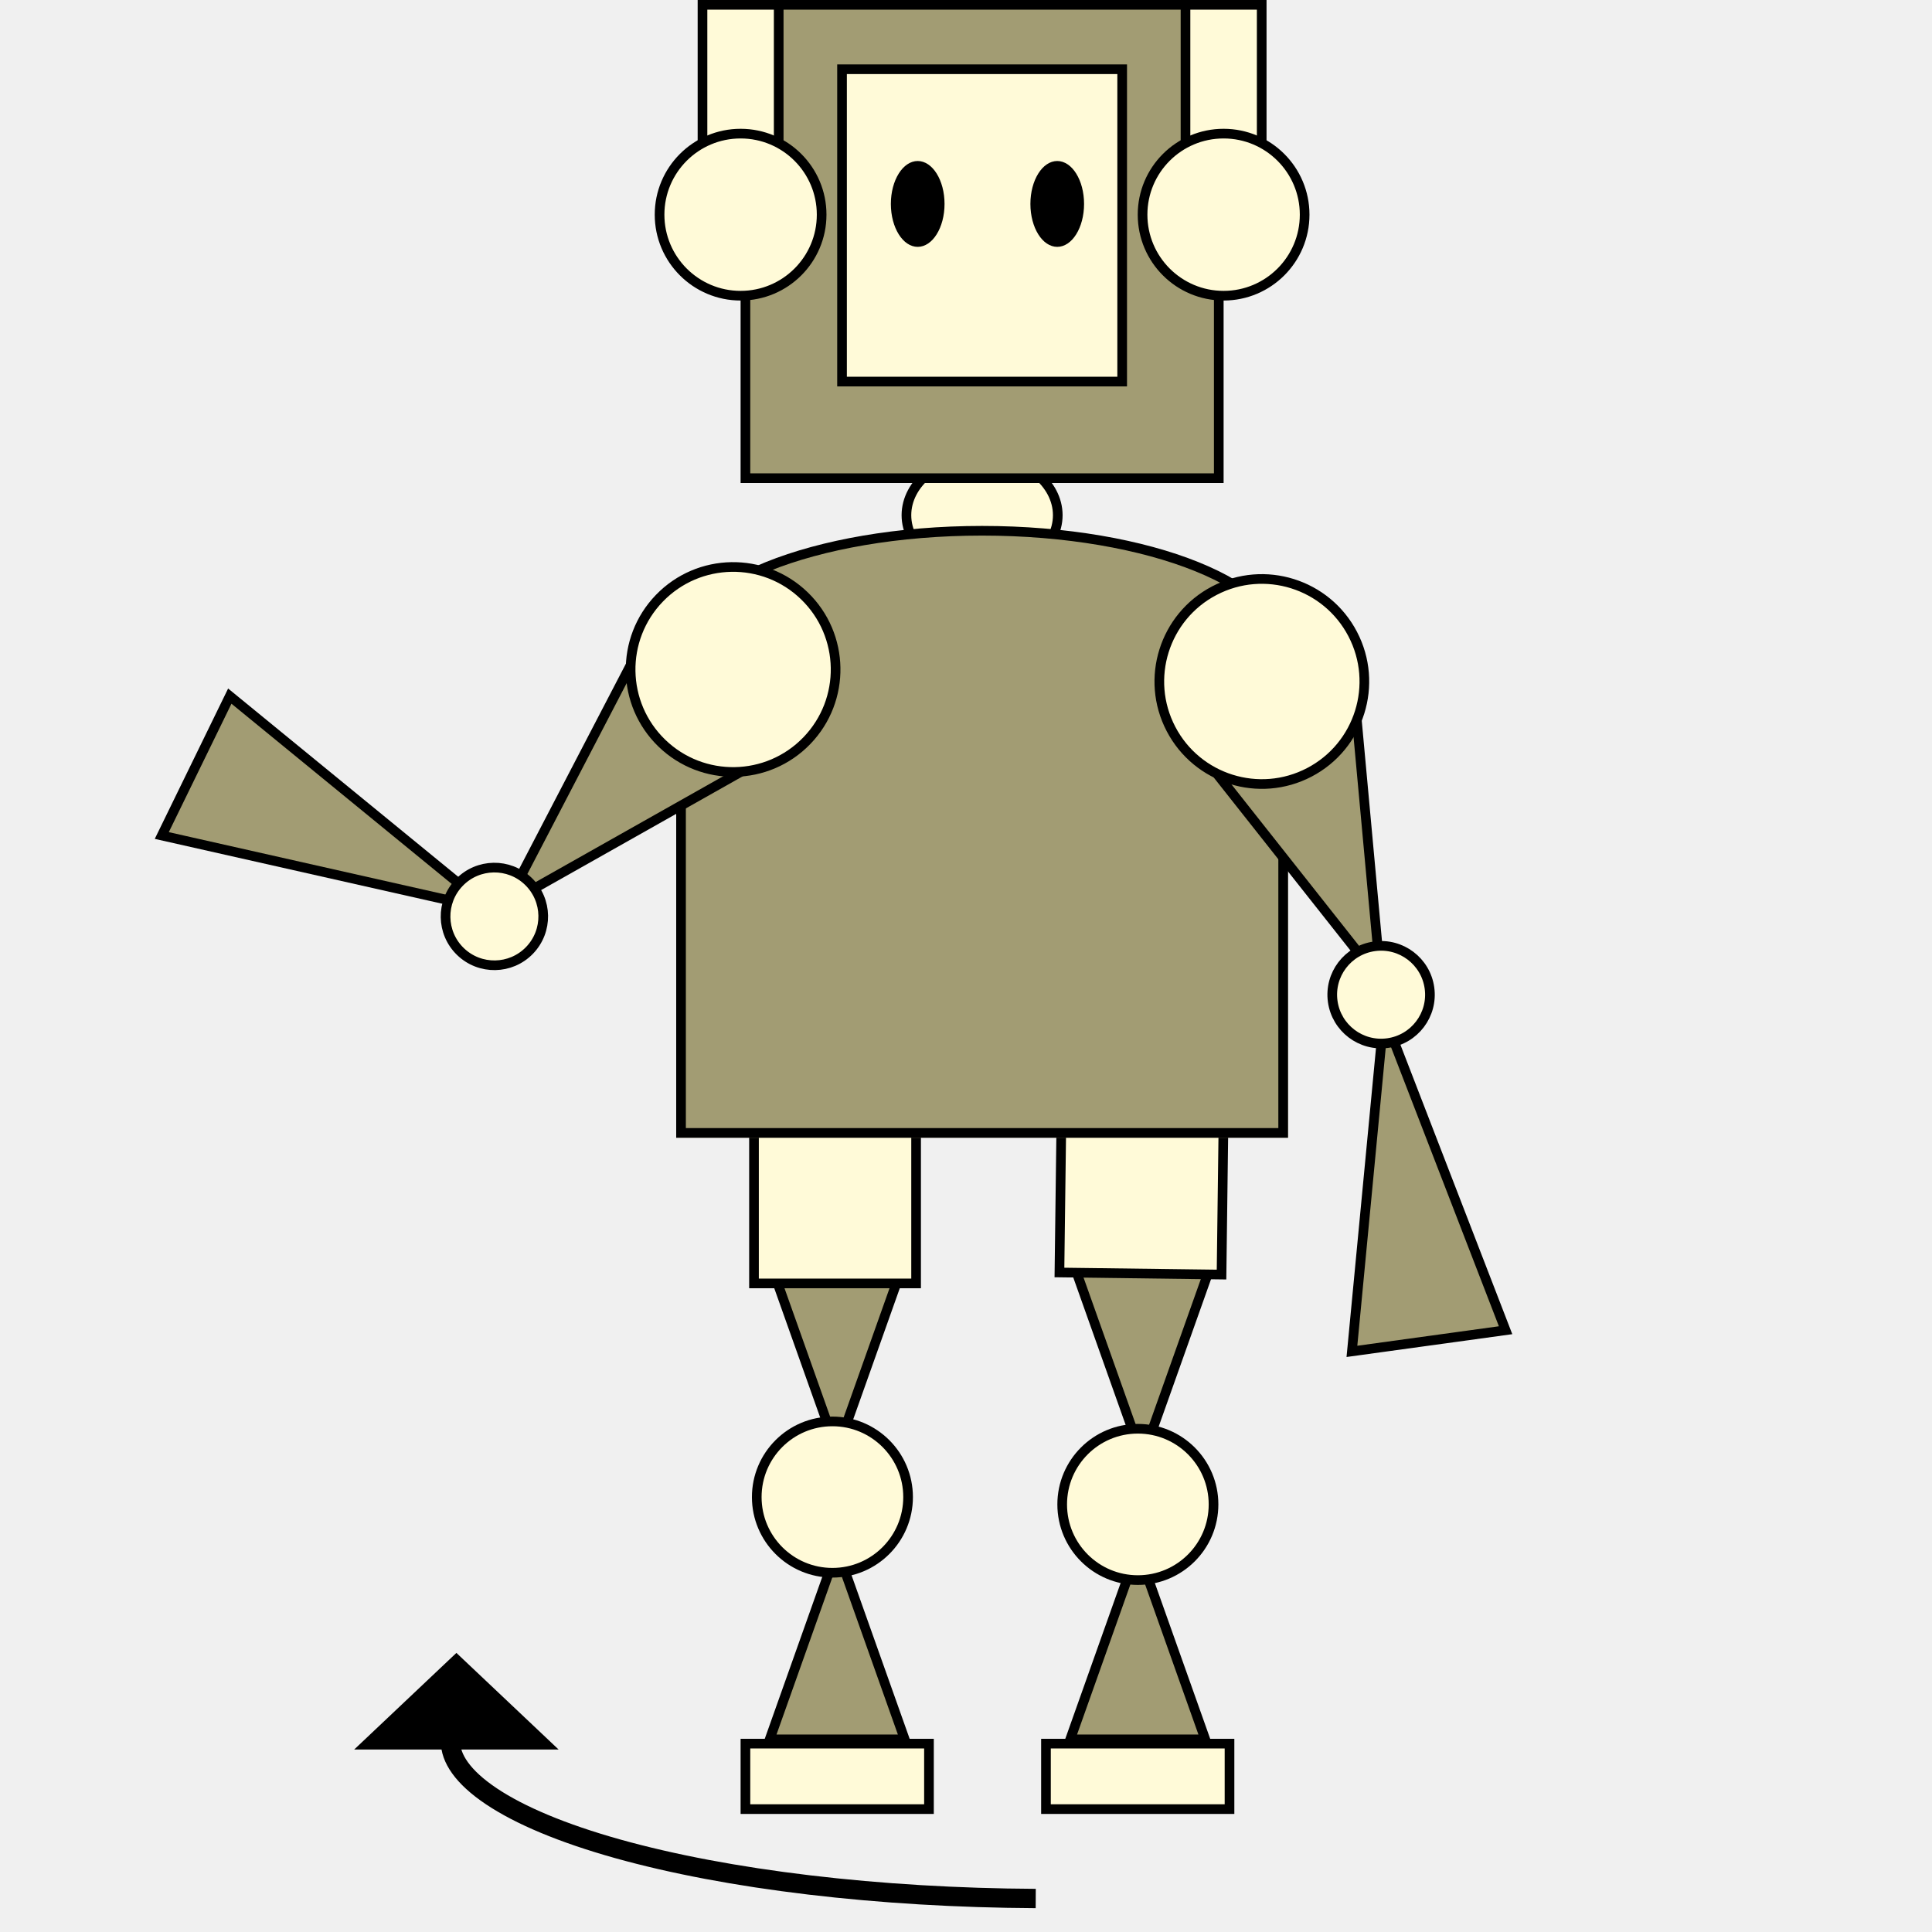
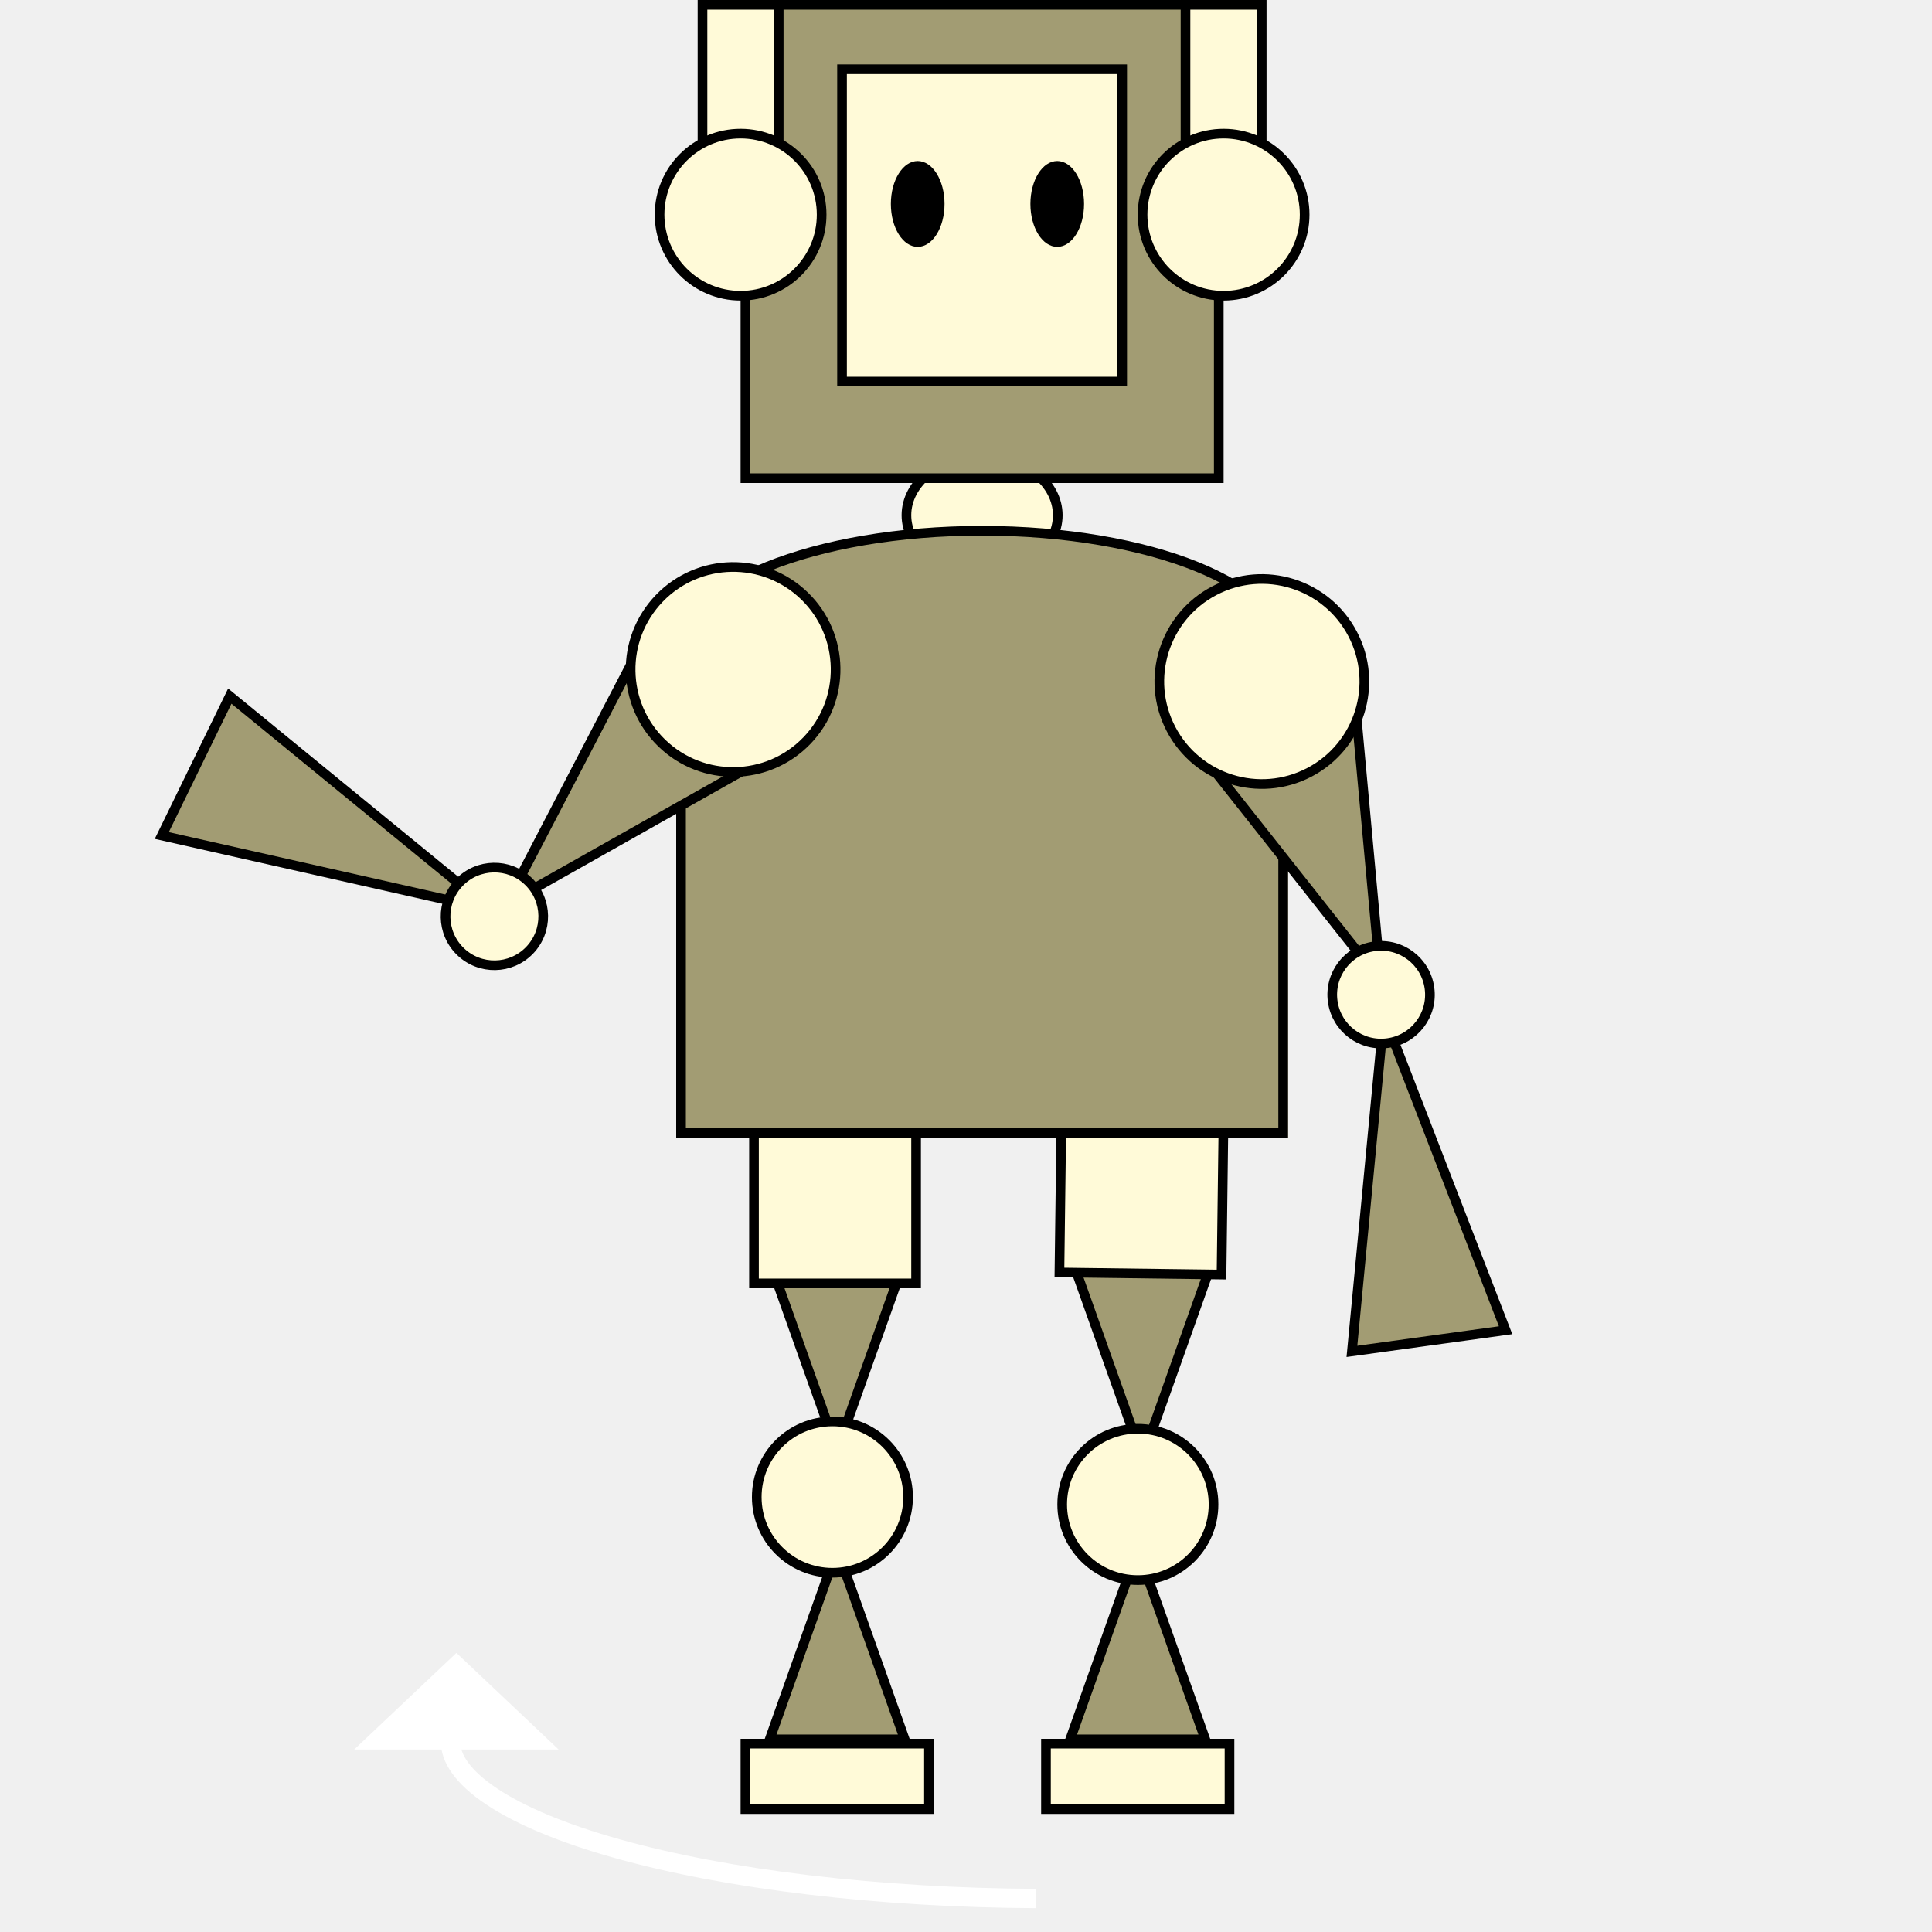
<svg xmlns="http://www.w3.org/2000/svg" width="200" height="200" viewBox="0 0 200 200" fill="none">
  <path d="M109.5 53.333C109.5 56.641 106.103 59.5 101.667 59.5C97.231 59.5 93.833 56.641 93.833 53.333C93.833 50.026 97.231 47.167 101.667 47.167C106.103 47.167 109.5 50.026 109.5 53.333Z" fill="#FFFAD8" stroke="black" />
  <rect x="77.167" y="0.5" width="49" height="49" fill="#A29C73" stroke="black" />
  <rect x="87.167" y="7.167" width="29" height="32.333" fill="#FFFAD8" stroke="black" />
  <rect x="72.722" y="0.5" width="7.889" height="26.778" fill="#FFFAD8" stroke="black" />
  <circle cx="76.667" cy="22.222" r="8.389" fill="#FFFAD8" stroke="black" />
  <rect x="122.722" y="0.5" width="7.889" height="26.778" fill="#FFFAD8" stroke="black" />
  <circle cx="126.667" cy="22.222" r="8.389" fill="#FFFAD8" stroke="black" />
  <path d="M97.278 21.111C97.278 22.26 96.986 23.276 96.54 23.989C96.09 24.709 95.532 25.055 95 25.055C94.468 25.055 93.91 24.709 93.46 23.989C93.014 23.276 92.722 22.26 92.722 21.111C92.722 19.962 93.014 18.946 93.46 18.233C93.91 17.513 94.468 17.167 95 17.167C95.532 17.167 96.09 17.513 96.54 18.233C96.986 18.946 97.278 19.962 97.278 21.111Z" fill="black" stroke="black" />
  <path d="M111.722 21.111C111.722 22.26 111.43 23.276 110.985 23.989C110.535 24.709 109.977 25.055 109.445 25.055C108.912 25.055 108.354 24.709 107.904 23.989C107.459 23.276 107.167 22.26 107.167 21.111C107.167 19.962 107.459 18.946 107.904 18.233C108.354 17.513 108.912 17.167 109.445 17.167C109.977 17.167 110.535 17.513 110.985 18.233C111.43 18.946 111.722 19.962 111.722 21.111Z" fill="black" stroke="black" />
  <path d="M125.257 131.237L118.267 150.91L111.277 131.237H125.257Z" fill="#A29C73" stroke="black" />
  <rect x="108.278" y="180.5" width="19" height="6.778" fill="#FFFAD8" stroke="black" />
  <path d="M110.788 180.056L117.778 160.382L124.768 180.056H110.788Z" fill="#A29C73" stroke="black" />
  <circle cx="117.791" cy="155.737" r="7.833" fill="#FFFAD8" stroke="black" />
  <rect x="109.874" y="116.062" width="16.781" height="15.667" transform="rotate(0.735745 109.874 116.062)" fill="#FFFAD8" stroke="black" />
  <path d="M93.637 130.478L86.648 150.151L79.658 130.478H93.637Z" fill="#A29C73" stroke="black" />
  <rect x="77.167" y="180.5" width="19" height="6.778" fill="#FFFAD8" stroke="black" />
  <path d="M79.677 180.056L86.667 160.382L93.656 180.056H79.677Z" fill="#A29C73" stroke="black" />
  <circle cx="86.172" cy="154.978" r="7.833" fill="#FFFAD8" stroke="black" />
  <rect x="78.053" y="117.192" width="16.781" height="15.667" fill="#FFFAD8" stroke="black" />
  <path d="M132.833 67.222C132.833 68.806 132.04 70.365 130.5 71.834C128.958 73.305 126.701 74.652 123.871 75.794C118.214 78.077 110.363 79.5 101.667 79.5C92.97 79.5 85.12 78.077 79.462 75.794C76.632 74.652 74.375 73.305 72.834 71.834C71.294 70.365 70.5 68.806 70.5 67.222C70.5 65.638 71.294 64.08 72.834 62.61C74.375 61.14 76.632 59.793 79.462 58.651C85.12 56.368 92.97 54.944 101.667 54.944C110.363 54.944 118.214 56.368 123.871 58.651C126.701 59.793 128.958 61.14 130.5 62.61C132.04 64.08 132.833 65.638 132.833 67.222Z" fill="#A29C73" stroke="black" />
-   <mask id="path-21-inside-1_69_5672" fill="white">
+   <mask id="path-21-inside-1_100_1609" fill="white">
    <path d="M70 66.667H133.333V117.778H70V66.667Z" />
  </mask>
  <path d="M70 66.667H133.333V117.778H70V66.667Z" fill="#A29C73" />
-   <path d="M133.333 117.778V118.778H134.333V117.778H133.333ZM70 117.778H69V118.778H70V117.778ZM132.333 66.667V117.778H134.333V66.667H132.333ZM133.333 116.778H70V118.778H133.333V116.778ZM71 117.778V66.667H69V117.778H71Z" fill="black" mask="url(#path-21-inside-1_69_5672)" />
+   <path d="M133.333 117.778V118.778H134.333V117.778H133.333ZM70 117.778H69V118.778H70V117.778ZM132.333 66.667V117.778H134.333V66.667H132.333ZM133.333 116.778H70V118.778H133.333V116.778ZM71 117.778V66.667H69V117.778H71Z" fill="black" mask="url(#path-21-inside-1_100_1609)" />
  <path d="M125.536 79.544L142.942 101.567L140.375 73.614L125.536 79.544Z" fill="#A29C73" stroke="black" />
  <path d="M155.858 137.704L143.267 105.125L139.951 139.894L155.858 137.704Z" fill="#A29C73" stroke="black" />
  <path d="M121.221 75.463C123.935 80.657 130.346 82.668 135.54 79.954C140.734 77.24 142.744 70.829 140.031 65.635C137.317 60.441 130.906 58.43 125.712 61.144C120.518 63.858 118.507 70.269 121.221 75.463Z" fill="#FFFAD8" stroke="black" />
  <circle cx="5.556" cy="5.556" r="5.056" transform="matrix(-0.990649 0.136438 0.136438 0.990649 147.716 96.7089)" fill="#FFFAD8" stroke="black" />
  <path d="M65.358 68.704L52.401 93.606L76.849 79.81L65.358 68.704Z" fill="#A29C73" stroke="black" />
  <path d="M16.748 86.492L50.819 94.178L23.788 72.061L16.748 86.492Z" fill="#A29C73" stroke="black" />
  <circle cx="11.111" cy="11.111" r="10.611" transform="matrix(-0.719026 -0.694983 -0.694983 0.719026 91.6023 69.0366)" fill="#FFFAD8" stroke="black" />
  <circle cx="5.556" cy="5.556" r="5.056" transform="matrix(-0.719026 -0.694983 -0.694983 0.719026 59.0361 94.7355)" fill="#FFFAD8" stroke="black" />
-   <path d="M107.218 196.532C99.162 196.491 91.189 196.013 83.755 195.128C76.32 194.243 69.583 192.968 63.925 191.383C58.255 189.794 53.834 187.938 50.866 185.951C47.863 183.94 46.63 181.992 46.633 180.279" stroke="black" stroke-width="2" />
-   <path d="M56.57 180.608L47.247 171.796L37.924 180.608H56.57Z" fill="black" stroke="black" />
+   <path d="M107.218 196.532C99.162 196.491 91.189 196.013 83.755 195.128C76.32 194.243 69.583 192.968 63.925 191.383C58.255 189.794 53.834 187.938 50.866 185.951C47.863 183.94 46.63 181.992 46.633 180.279" stroke="white" stroke-width="2" />
+   <path d="M56.57 180.608L47.247 171.796L37.924 180.608H56.57Z" fill="white" stroke="white" />
</svg>
